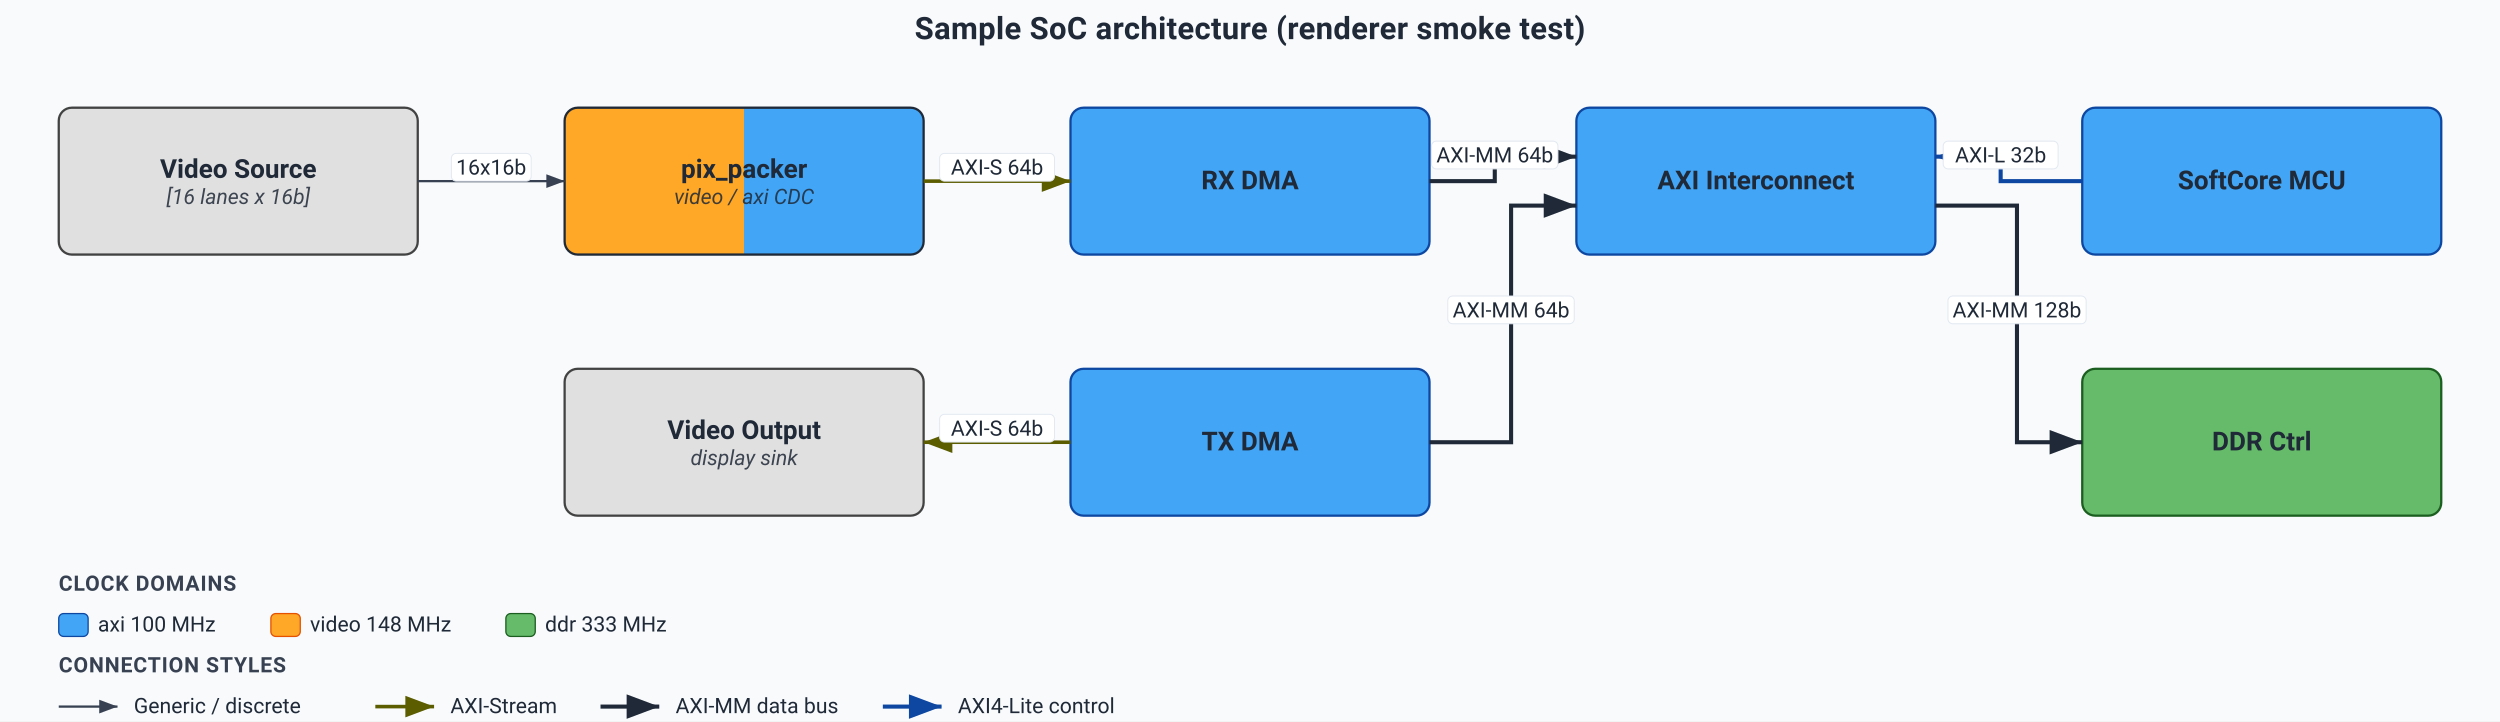
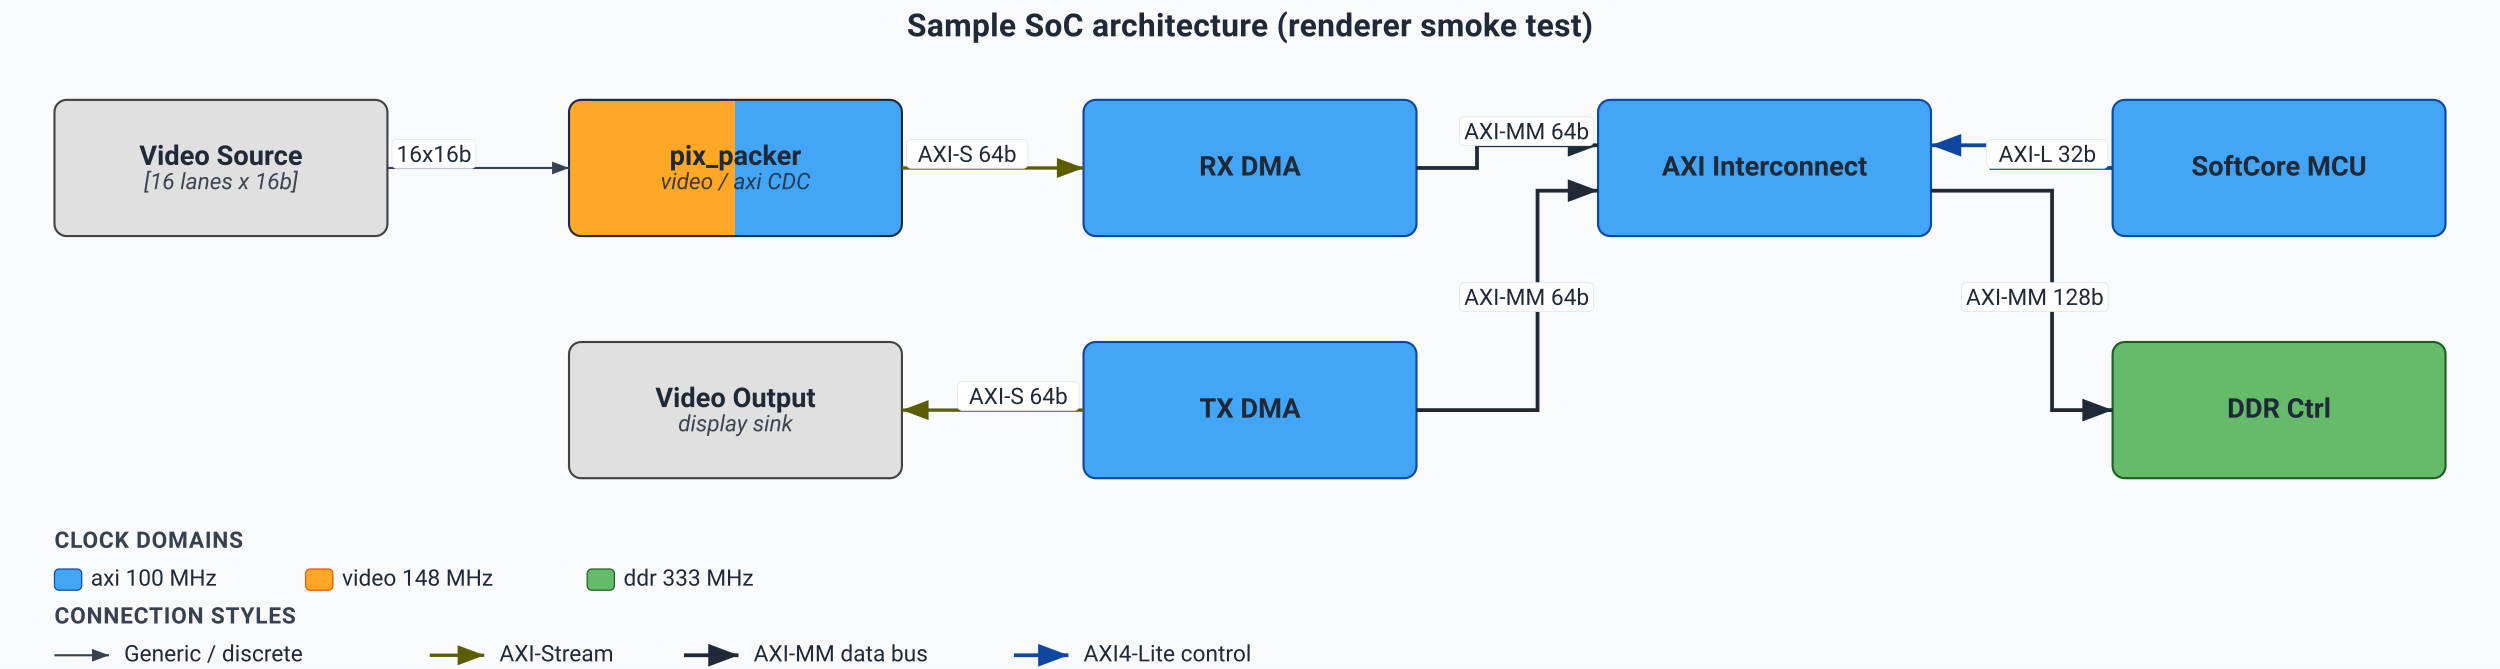
- <svg xmlns="http://www.w3.org/2000/svg" width="1532" height="442" viewBox="0 0 1532 442" font-family="ui-sans-serif, system-ui, -apple-system, 'Segoe UI', Roboto, 'Helvetica Neue', Arial, sans-serif" style="background:#f8fafc">
+ <svg xmlns="http://www.w3.org/2000/svg" width="1652" height="442" viewBox="0 0 1652 442" font-family="ui-sans-serif, system-ui, -apple-system, 'Segoe UI', Roboto, 'Helvetica Neue', Arial, sans-serif" style="background:#f8fafc">
  <defs>
    <marker id="ah-solid" markerWidth="9" markerHeight="9" refX="8" refY="3" orient="auto">
      <path d="M0,0 L0,6 L8,3 z" fill="#1f2937" />
    </marker>
    <marker id="ah-thin" markerWidth="9" markerHeight="9" refX="8" refY="3" orient="auto">
      <path d="M0,0 L0,6 L8,3 z" fill="#374151" />
    </marker>
    <marker id="ah-stream" markerWidth="9" markerHeight="9" refX="8" refY="3" orient="auto">
      <path d="M0,0 L0,6 L8,3 z" fill="#5C5C00" />
    </marker>
    <marker id="ah-axil" markerWidth="9" markerHeight="9" refX="8" refY="3" orient="auto">
      <path d="M0,0 L0,6 L8,3 z" fill="#0D47A1" />
    </marker>
    <marker id="ah-cdc" markerWidth="9" markerHeight="9" refX="8" refY="3" orient="auto">
      <path d="M0,0 L0,6 L8,3 z" fill="#6A1B9A" />
    </marker>
    <marker id="ah-open" markerWidth="9" markerHeight="9" refX="8" refY="3" orient="auto">
      <path d="M0.5,0.5 L0.5,5.5 L8,3 z" fill="#f8fafc" stroke="#1f2937" stroke-width="1" />
    </marker>
    <linearGradient id="grad-pix_packer" x1="0%" y1="0%" x2="100%" y2="0%">
      <stop offset="50%" stop-color="#FFA726" />
      <stop offset="50%" stop-color="#42A5F5" />
    </linearGradient>
  </defs>
-   <rect width="1532" height="442" fill="#f8fafc" id="_canvas_bg" />
-   <text x="766.0" y="24" text-anchor="middle" font-size="19" font-weight="600" fill="#1f2937" letter-spacing="0.2">Sample SoC architecture (renderer smoke test)</text>
+   <rect width="1652" height="442" fill="#f8fafc" id="_canvas_bg" />
+   <text x="826.0" y="24" text-anchor="middle" font-size="21" font-weight="600" fill="#1f2937" letter-spacing="0.2">Sample SoC architecture (renderer smoke test)</text>
  <rect id="phy" x="36" y="66" width="220" height="90" fill="#E0E0E0" stroke="#424242" stroke-width="1.4" rx="8" />
-   <text x="146" y="109" text-anchor="middle" font-size="16" font-weight="600" fill="#1f2937">Video Source</text>
-   <text x="146" y="125" text-anchor="middle" font-size="13" font-style="italic" fill="#1f2937" opacity="0.85">[16 lanes x 16b]</text>
-   <rect id="pix_packer" x="346" y="66" width="220" height="90" fill="url(#grad-pix_packer)" stroke="#1f2937" stroke-width="1.4" rx="8" />
-   <text x="456" y="109" text-anchor="middle" font-size="16" font-weight="600" fill="#1f2937">pix_packer</text>
-   <text x="456" y="125" text-anchor="middle" font-size="13" font-style="italic" fill="#1f2937" opacity="0.85">video / axi CDC</text>
-   <rect id="rx_dma" x="656" y="66" width="220" height="90" fill="#42A5F5" stroke="#0D47A1" stroke-width="1.4" rx="8" />
-   <text x="766" y="116" text-anchor="middle" font-size="16" font-weight="600" fill="#1f2937">RX DMA</text>
-   <rect id="tx_dma" x="656" y="226" width="220" height="90" fill="#42A5F5" stroke="#0D47A1" stroke-width="1.4" rx="8" />
-   <text x="766" y="276" text-anchor="middle" font-size="16" font-weight="600" fill="#1f2937">TX DMA</text>
-   <rect id="video_out" x="346" y="226" width="220" height="90" fill="#E0E0E0" stroke="#424242" stroke-width="1.4" rx="8" />
-   <text x="456" y="269" text-anchor="middle" font-size="16" font-weight="600" fill="#1f2937">Video Output</text>
-   <text x="456" y="285" text-anchor="middle" font-size="13" font-style="italic" fill="#1f2937" opacity="0.85">display sink</text>
-   <rect id="interconnect" x="966" y="66" width="220" height="90" fill="#42A5F5" stroke="#0D47A1" stroke-width="1.4" rx="8" />
-   <text x="1076" y="116" text-anchor="middle" font-size="16" font-weight="600" fill="#1f2937">AXI Interconnect</text>
-   <rect id="cpu" x="1276" y="66" width="220" height="90" fill="#42A5F5" stroke="#0D47A1" stroke-width="1.4" rx="8" />
-   <text x="1386" y="116" text-anchor="middle" font-size="16" font-weight="600" fill="#1f2937">SoftCore MCU</text>
-   <rect id="ddr_ctrl" x="1276" y="226" width="220" height="90" fill="#66BB6A" stroke="#1B5E20" stroke-width="1.4" rx="8" />
-   <text x="1386" y="276" text-anchor="middle" font-size="16" font-weight="600" fill="#1f2937">DDR Ctrl</text>
-   <path id="edge_phy_to_pix_packer" d="M 256.0,111.0 L 301.0,111.0 L 346.0,111.0" stroke="#374151" stroke-width="1.4" fill="none" marker-end="url(#ah-thin)" />
-   <rect x="276.6" y="94.0" width="48.9" height="17.0" fill="#ffffff" stroke="#e2e8f0" stroke-width="0.6" rx="3" />
-   <text x="301.0" y="107.0" text-anchor="middle" font-size="13" fill="#1f2937">16x16b</text>
-   <path id="edge_pix_packer_to_rx_dma" d="M 566.0,111.0 L 611.0,111.0 L 656.0,111.0" stroke="#5C5C00" stroke-width="2.2" fill="none" marker-end="url(#ah-stream)" />
-   <rect x="575.8" y="94.0" width="70.4" height="17.0" fill="#ffffff" stroke="#e2e8f0" stroke-width="0.6" rx="3" />
-   <text x="611.0" y="107.0" text-anchor="middle" font-size="13" fill="#1f2937">AXI-S 64b</text>
-   <path id="edge_tx_dma_to_video_out" d="M 656.0,271.0 L 611.0,271.0 L 566.0,271.0" stroke="#5C5C00" stroke-width="2.2" fill="none" marker-end="url(#ah-stream)" />
-   <rect x="575.8" y="253.9" width="70.4" height="17.0" fill="#ffffff" stroke="#e2e8f0" stroke-width="0.6" rx="3" />
-   <text x="611.0" y="267.0" text-anchor="middle" font-size="13" fill="#1f2937">AXI-S 64b</text>
-   <path id="edge_rx_dma_to_interconnect" d="M 876.0,111.0 L 916.0,111.0 L 916.0,96.0 L 966.0,96.0" stroke="#1f2937" stroke-width="2.5" fill="none" marker-end="url(#ah-solid)" />
-   <rect x="877.2" y="86.5" width="77.5" height="17.0" fill="#ffffff" stroke="#e2e8f0" stroke-width="0.6" rx="3" />
-   <text x="916.0" y="99.5" text-anchor="middle" font-size="13" fill="#1f2937">AXI-MM 64b</text>
-   <path id="edge_tx_dma_to_interconnect" d="M 876.0,271.0 L 926.0,271.0 L 926.0,126.0 L 966.0,126.0" stroke="#1f2937" stroke-width="2.5" fill="none" marker-end="url(#ah-solid)" />
-   <rect x="887.2" y="181.4" width="77.5" height="17.0" fill="#ffffff" stroke="#e2e8f0" stroke-width="0.6" rx="3" />
-   <text x="926.0" y="194.5" text-anchor="middle" font-size="13" fill="#1f2937">AXI-MM 64b</text>
-   <path id="edge_cpu_to_interconnect" d="M 1276.0,111.0 L 1226.0,111.0 L 1226.0,96.0 L 1186.0,96.0" stroke="#0D47A1" stroke-width="2.5" fill="none" marker-end="url(#ah-axil)" />
-   <rect x="1190.8" y="86.5" width="70.4" height="17.0" fill="#ffffff" stroke="#e2e8f0" stroke-width="0.6" rx="3" />
-   <text x="1226.0" y="99.5" text-anchor="middle" font-size="13" fill="#1f2937">AXI-L 32b</text>
-   <path id="edge_interconnect_to_ddr_ctrl" d="M 1186.0,126.0 L 1236.0,126.0 L 1236.0,271.0 L 1276.0,271.0" stroke="#1f2937" stroke-width="2.5" fill="none" marker-end="url(#ah-solid)" />
-   <rect x="1193.7" y="181.4" width="84.7" height="17.0" fill="#ffffff" stroke="#e2e8f0" stroke-width="0.6" rx="3" />
-   <text x="1236.0" y="194.5" text-anchor="middle" font-size="13" fill="#1f2937">AXI-MM 128b</text>
-   <text x="36" y="362" font-size="13" font-weight="600" fill="#374151" letter-spacing="0.5">CLOCK DOMAINS</text>
+   <text x="146" y="109" text-anchor="middle" font-size="18" font-weight="600" fill="#1f2937">Video Source</text>
+   <text x="146" y="125" text-anchor="middle" font-size="15" font-style="italic" fill="#1f2937" opacity="0.85">[16 lanes x 16b]</text>
+   <rect id="pix_packer" x="376" y="66" width="220" height="90" fill="url(#grad-pix_packer)" stroke="#1f2937" stroke-width="1.4" rx="8" />
+   <text x="486" y="109" text-anchor="middle" font-size="18" font-weight="600" fill="#1f2937">pix_packer</text>
+   <text x="486" y="125" text-anchor="middle" font-size="15" font-style="italic" fill="#1f2937" opacity="0.85">video / axi CDC</text>
+   <rect id="rx_dma" x="716" y="66" width="220" height="90" fill="#42A5F5" stroke="#0D47A1" stroke-width="1.4" rx="8" />
+   <text x="826" y="116" text-anchor="middle" font-size="18" font-weight="600" fill="#1f2937">RX DMA</text>
+   <rect id="tx_dma" x="716" y="226" width="220" height="90" fill="#42A5F5" stroke="#0D47A1" stroke-width="1.4" rx="8" />
+   <text x="826" y="276" text-anchor="middle" font-size="18" font-weight="600" fill="#1f2937">TX DMA</text>
+   <rect id="video_out" x="376" y="226" width="220" height="90" fill="#E0E0E0" stroke="#424242" stroke-width="1.4" rx="8" />
+   <text x="486" y="269" text-anchor="middle" font-size="18" font-weight="600" fill="#1f2937">Video Output</text>
+   <text x="486" y="285" text-anchor="middle" font-size="15" font-style="italic" fill="#1f2937" opacity="0.85">display sink</text>
+   <rect id="interconnect" x="1056" y="66" width="220" height="90" fill="#42A5F5" stroke="#0D47A1" stroke-width="1.4" rx="8" />
+   <text x="1166" y="116" text-anchor="middle" font-size="18" font-weight="600" fill="#1f2937">AXI Interconnect</text>
+   <rect id="cpu" x="1396" y="66" width="220" height="90" fill="#42A5F5" stroke="#0D47A1" stroke-width="1.4" rx="8" />
+   <text x="1506" y="116" text-anchor="middle" font-size="18" font-weight="600" fill="#1f2937">SoftCore MCU</text>
+   <rect id="ddr_ctrl" x="1396" y="226" width="220" height="90" fill="#66BB6A" stroke="#1B5E20" stroke-width="1.4" rx="8" />
+   <text x="1506" y="276" text-anchor="middle" font-size="18" font-weight="600" fill="#1f2937">DDR Ctrl</text>
+   <path id="edge_phy_to_pix_packer" d="M 256.0,111.0 L 316.0,111.0 L 376.0,111.0" stroke="#374151" stroke-width="1.4" fill="none" marker-end="url(#ah-thin)" />
+   <rect x="259.0" y="92.2" width="55.5" height="19.0" fill="#ffffff" stroke="#e2e8f0" stroke-width="0.6" rx="3" />
+   <text x="286.8" y="107.0" text-anchor="middle" font-size="15" fill="#1f2937">16x16b</text>
+   <path id="edge_pix_packer_to_rx_dma" d="M 596.0,111.0 L 656.0,111.0 L 716.0,111.0" stroke="#5C5C00" stroke-width="2.2" fill="none" marker-end="url(#ah-stream)" />
+   <rect x="599.0" y="92.2" width="80.2" height="19.0" fill="#ffffff" stroke="#e2e8f0" stroke-width="0.6" rx="3" />
+   <text x="639.1" y="107.0" text-anchor="middle" font-size="15" fill="#1f2937">AXI-S 64b</text>
+   <path id="edge_tx_dma_to_video_out" d="M 716.0,271.0 L 656.0,271.0 L 596.0,271.0" stroke="#5C5C00" stroke-width="2.2" fill="none" marker-end="url(#ah-stream)" />
+   <rect x="632.8" y="252.2" width="80.2" height="19.0" fill="#ffffff" stroke="#e2e8f0" stroke-width="0.6" rx="3" />
+   <text x="672.9" y="267.0" text-anchor="middle" font-size="15" fill="#1f2937">AXI-S 64b</text>
+   <path id="edge_rx_dma_to_interconnect" d="M 936.0,111.0 L 976.0,111.0 L 976.0,96.0 L 1056.0,96.0" stroke="#1f2937" stroke-width="2.5" fill="none" marker-end="url(#ah-solid)" />
+   <rect x="964.5" y="77.2" width="88.5" height="19.0" fill="#ffffff" stroke="#e2e8f0" stroke-width="0.6" rx="3" />
+   <text x="1008.8" y="92.0" text-anchor="middle" font-size="15" fill="#1f2937">AXI-MM 64b</text>
+   <path id="edge_tx_dma_to_interconnect" d="M 936.0,271.0 L 1016.0,271.0 L 1016.0,126.0 L 1056.0,126.0" stroke="#1f2937" stroke-width="2.5" fill="none" marker-end="url(#ah-solid)" />
+   <rect x="964.5" y="186.8" width="88.5" height="19.0" fill="#ffffff" stroke="#e2e8f0" stroke-width="0.6" rx="3" />
+   <text x="1008.8" y="201.5" text-anchor="middle" font-size="15" fill="#1f2937">AXI-MM 64b</text>
+   <path id="edge_cpu_to_interconnect" d="M 1396.0,111.0 L 1316.0,111.0 L 1316.0,96.0 L 1276.0,96.0" stroke="#0D47A1" stroke-width="2.5" fill="none" marker-end="url(#ah-axil)" />
+   <rect x="1312.8" y="92.2" width="80.2" height="19.0" fill="#ffffff" stroke="#e2e8f0" stroke-width="0.6" rx="3" />
+   <text x="1352.9" y="107.0" text-anchor="middle" font-size="15" fill="#1f2937">AXI-L 32b</text>
+   <path id="edge_interconnect_to_ddr_ctrl" d="M 1276.0,126.0 L 1356.0,126.0 L 1356.0,271.0 L 1396.0,271.0" stroke="#1f2937" stroke-width="2.5" fill="none" marker-end="url(#ah-solid)" />
+   <rect x="1296.2" y="186.8" width="96.8" height="19.0" fill="#ffffff" stroke="#e2e8f0" stroke-width="0.6" rx="3" />
+   <text x="1344.6" y="201.5" text-anchor="middle" font-size="15" fill="#1f2937">AXI-MM 128b</text>
+   <text x="36" y="362" font-size="15" font-weight="600" fill="#374151" letter-spacing="0.5">CLOCK DOMAINS</text>
  <rect x="36" y="376" width="18" height="14" fill="#42A5F5" stroke="#0D47A1" stroke-width="0.8" rx="3" />
-   <text x="60" y="387" font-size="13" fill="#1f2937">axi  100 MHz</text>
-   <rect x="166" y="376" width="18" height="14" fill="#FFA726" stroke="#E65100" stroke-width="0.8" rx="3" />
-   <text x="190" y="387" font-size="13" fill="#1f2937">video  148 MHz</text>
-   <rect x="310" y="376" width="18" height="14" fill="#66BB6A" stroke="#1B5E20" stroke-width="0.8" rx="3" />
-   <text x="334" y="387" font-size="13" fill="#1f2937">ddr  333 MHz</text>
-   <text x="36" y="412" font-size="13" font-weight="600" fill="#374151" letter-spacing="0.5">CONNECTION STYLES</text>
+   <text x="60" y="387" font-size="15" fill="#1f2937">axi  100 MHz</text>
+   <rect x="202" y="376" width="18" height="14" fill="#FFA726" stroke="#E65100" stroke-width="0.8" rx="3" />
+   <text x="226" y="387" font-size="15" fill="#1f2937">video  148 MHz</text>
+   <rect x="388" y="376" width="18" height="14" fill="#66BB6A" stroke="#1B5E20" stroke-width="0.8" rx="3" />
+   <text x="412" y="387" font-size="15" fill="#1f2937">ddr  333 MHz</text>
+   <text x="36" y="412" font-size="15" font-weight="600" fill="#374151" letter-spacing="0.5">CONNECTION STYLES</text>
  <path id="legend-arrow-generic" d="M 36,433 L 72,433" stroke="#374151" stroke-width="1.4" fill="none" marker-end="url(#ah-thin)" />
-   <text x="82" y="437" font-size="13" fill="#1f2937">Generic / discrete</text>
-   <path id="legend-arrow-axi-stream" d="M 230,433 L 266,433" stroke="#5C5C00" stroke-width="2.2" fill="none" marker-end="url(#ah-stream)" />
-   <text x="276" y="437" font-size="13" fill="#1f2937">AXI-Stream</text>
-   <path id="legend-arrow-axi-mm" d="M 368,433 L 404,433" stroke="#1f2937" stroke-width="2.5" fill="none" marker-end="url(#ah-solid)" />
-   <text x="414" y="437" font-size="13" fill="#1f2937">AXI-MM data bus</text>
-   <path id="legend-arrow-axi-lite" d="M 541,433 L 577,433" stroke="#0D47A1" stroke-width="2.5" fill="none" marker-end="url(#ah-axil)" />
-   <text x="587" y="437" font-size="13" fill="#1f2937">AXI4-Lite control</text>
+   <text x="82" y="437" font-size="15" fill="#1f2937">Generic / discrete</text>
+   <path id="legend-arrow-axi-stream" d="M 284,433 L 320,433" stroke="#5C5C00" stroke-width="2.2" fill="none" marker-end="url(#ah-stream)" />
+   <text x="330" y="437" font-size="15" fill="#1f2937">AXI-Stream</text>
+   <path id="legend-arrow-axi-mm" d="M 452,433 L 488,433" stroke="#1f2937" stroke-width="2.5" fill="none" marker-end="url(#ah-solid)" />
+   <text x="498" y="437" font-size="15" fill="#1f2937">AXI-MM data bus</text>
+   <path id="legend-arrow-axi-lite" d="M 670,433 L 706,433" stroke="#0D47A1" stroke-width="2.5" fill="none" marker-end="url(#ah-axil)" />
+   <text x="716" y="437" font-size="15" fill="#1f2937">AXI4-Lite control</text>
</svg>
